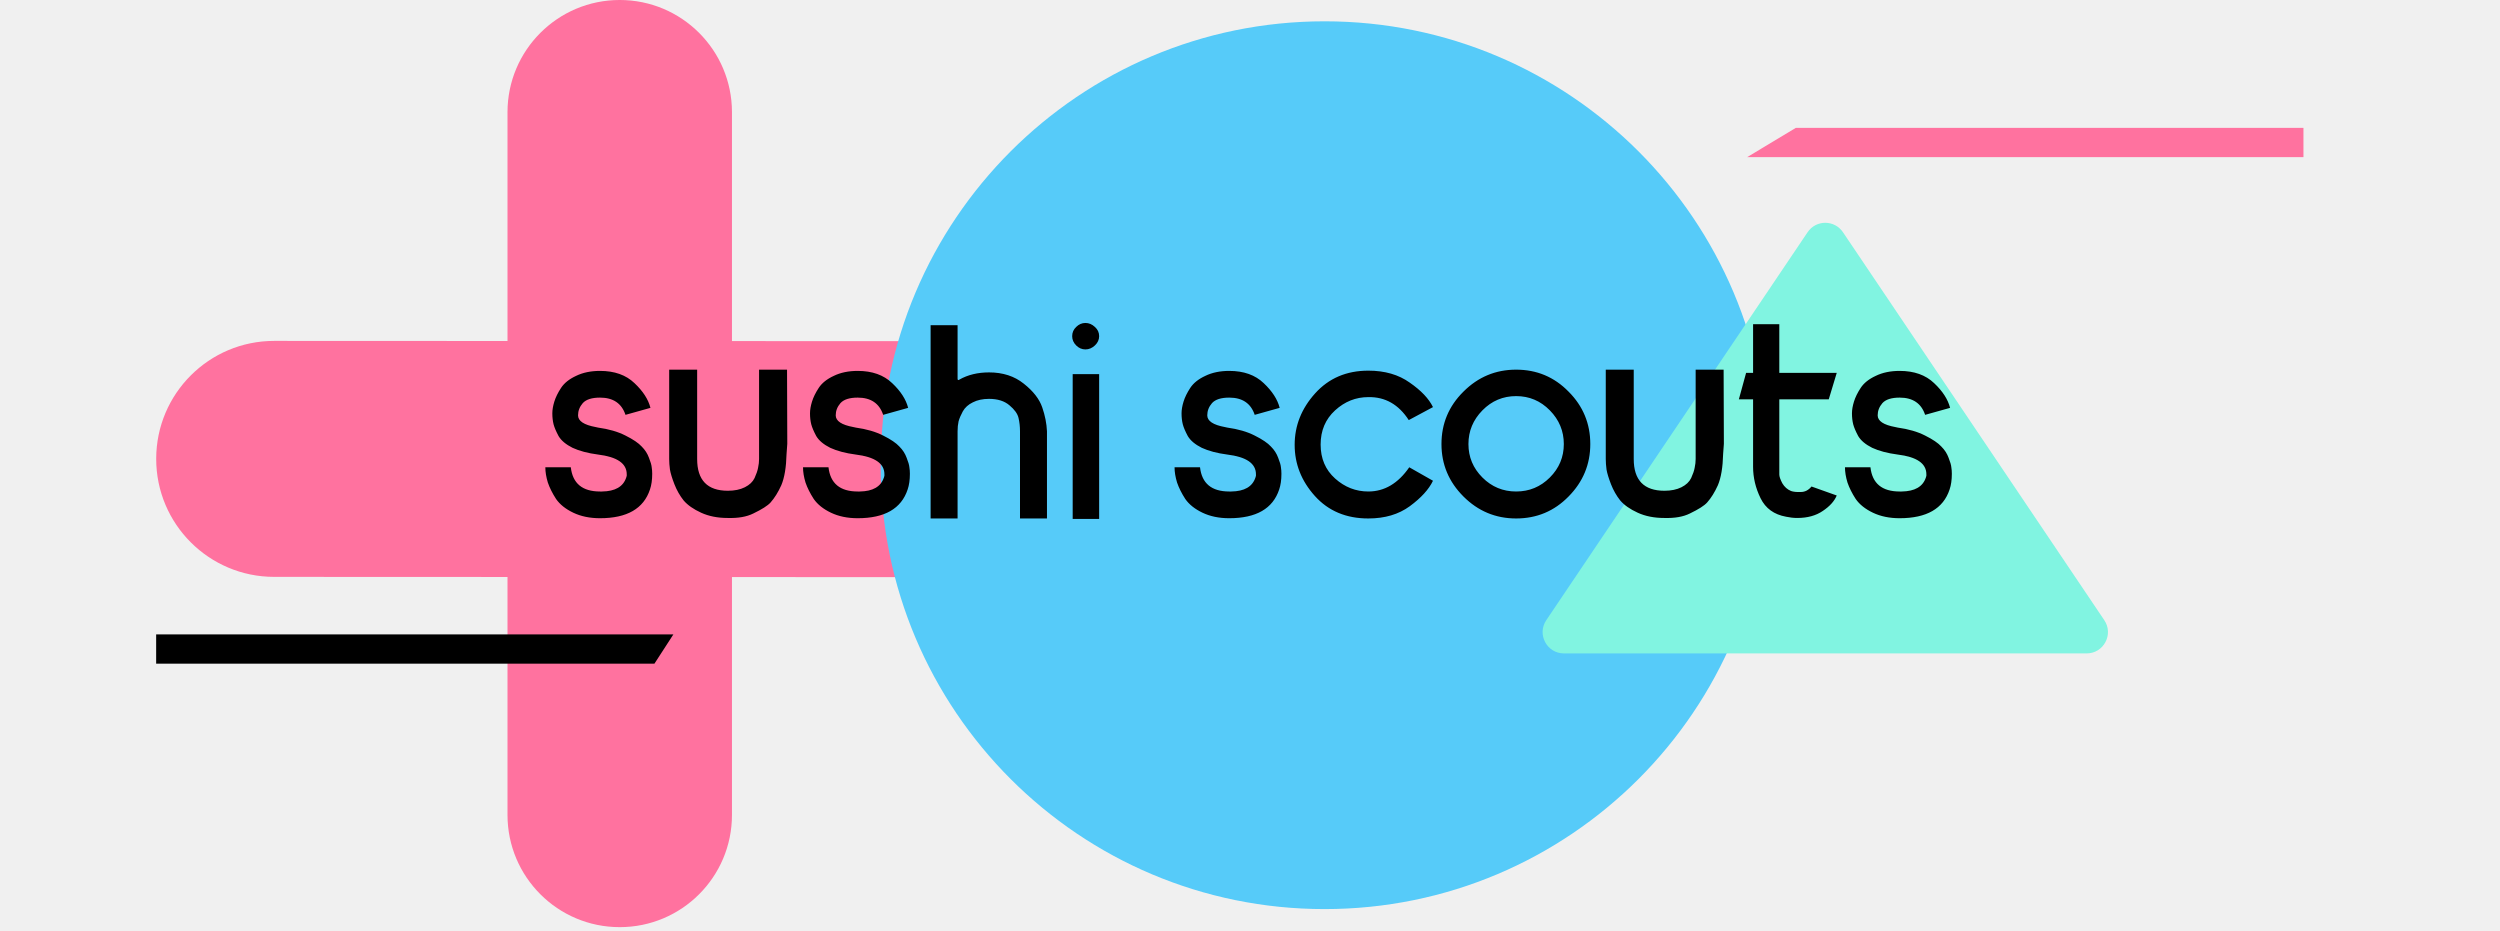
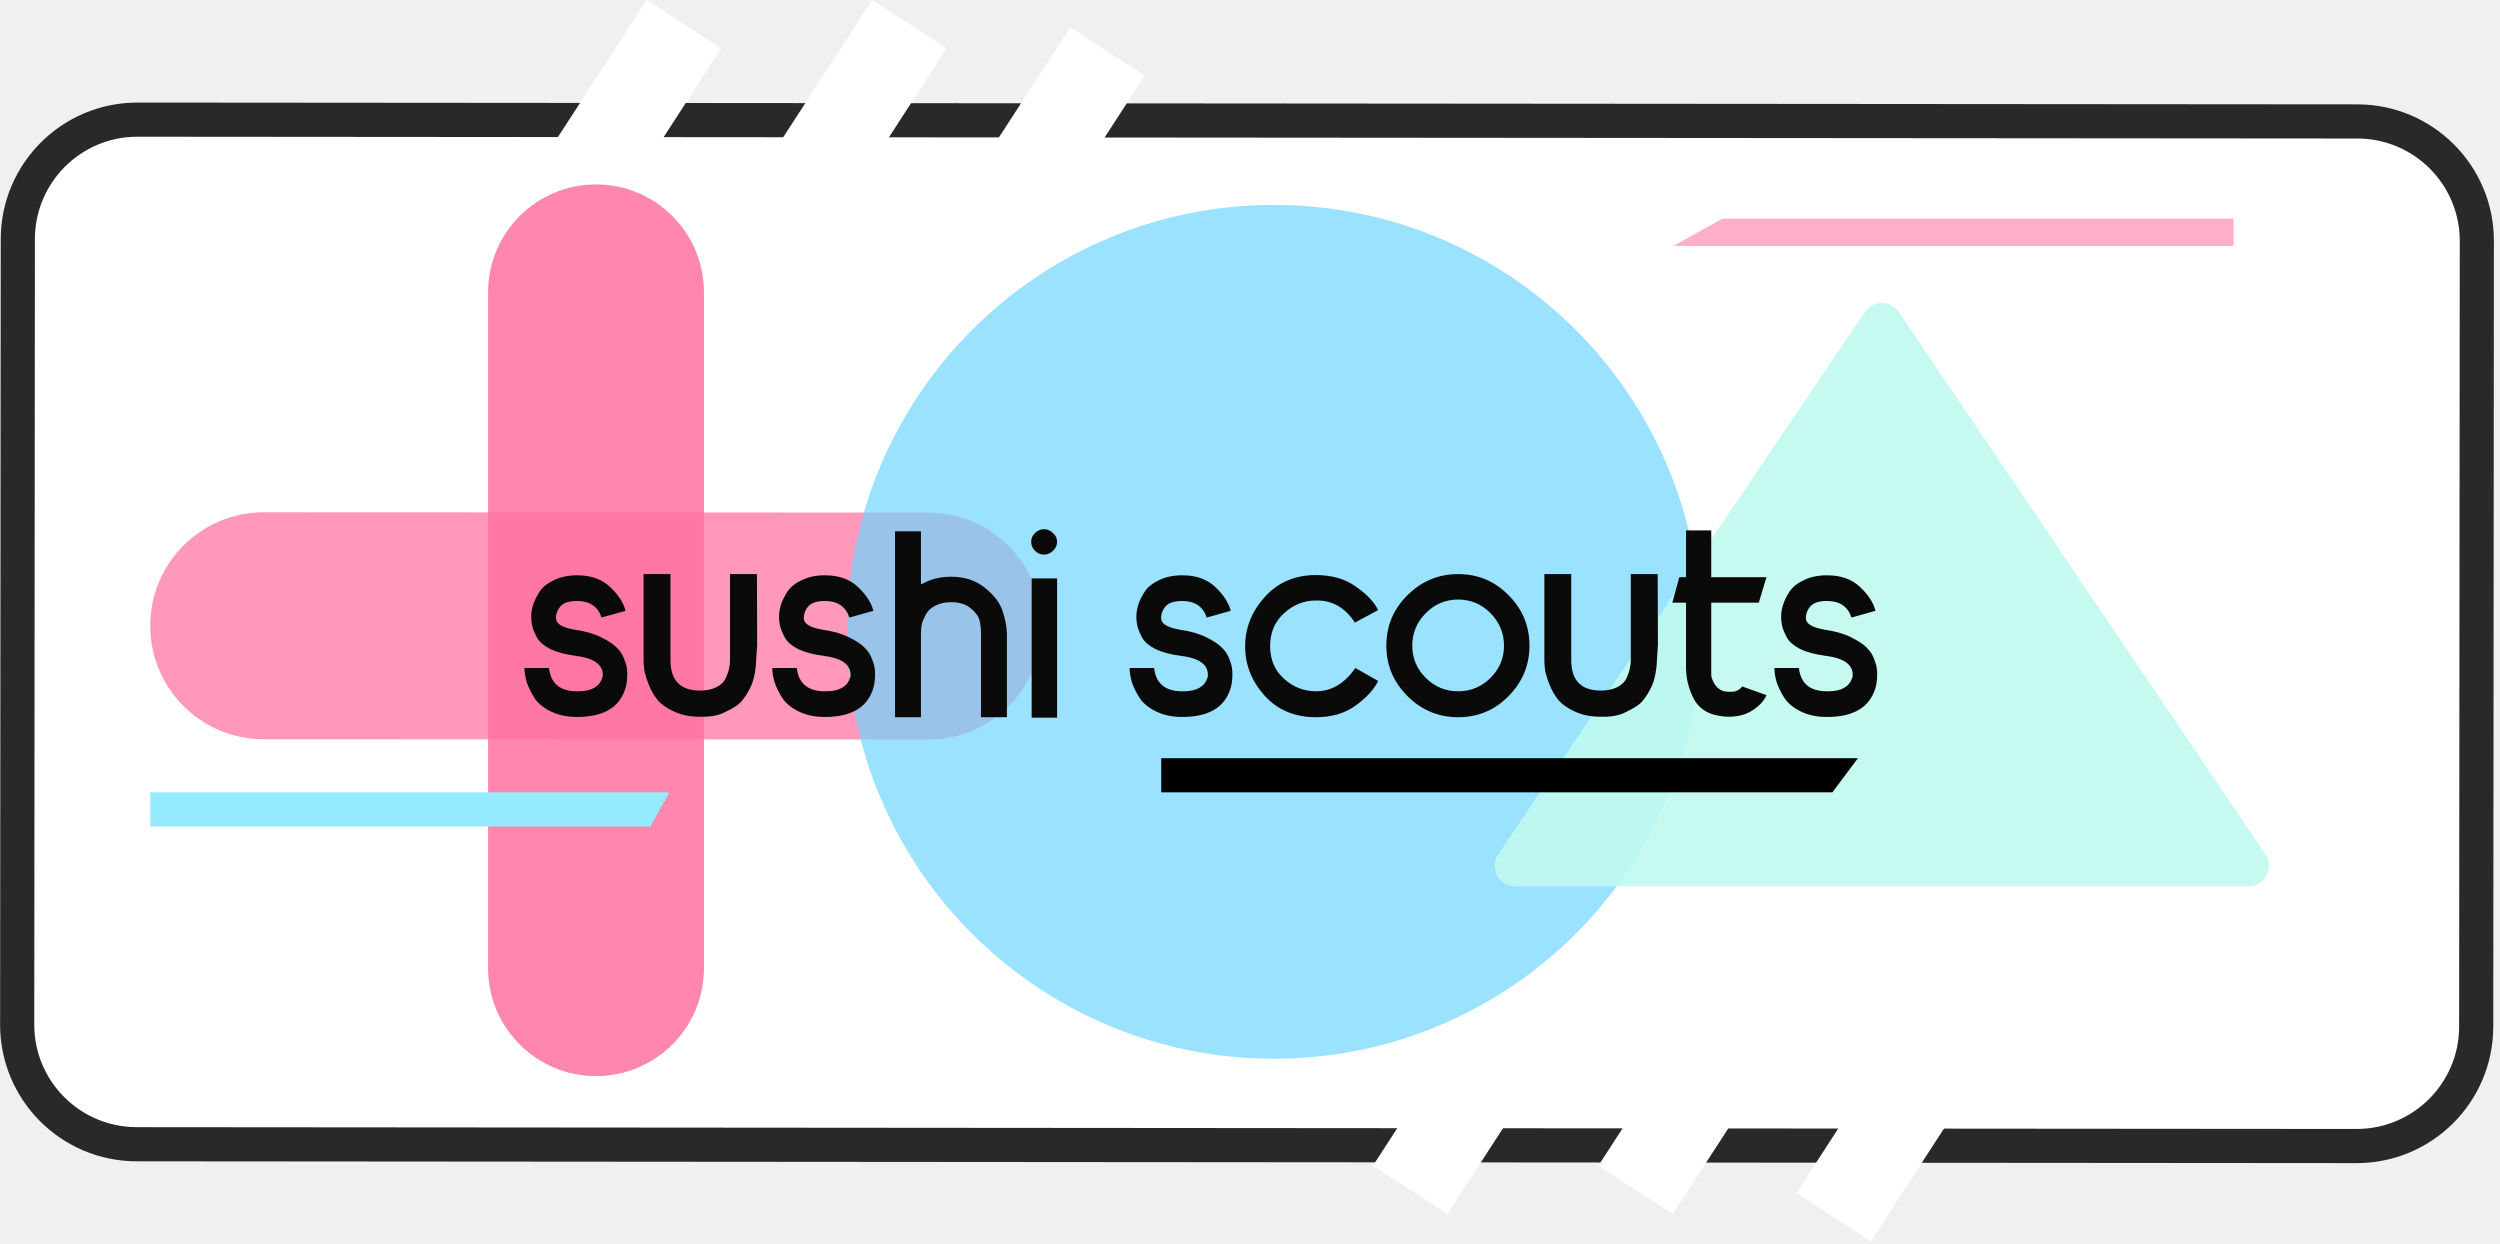
- <svg xmlns="http://www.w3.org/2000/svg" width="352" height="131" viewBox="0 0 352 131" fill="none">
-   <rect width="33.227" height="130.529" rx="16.613" transform="matrix(0.00041948 -1 1 0.00042091 21.9863 81.2178)" fill="#FF729F" />
-   <rect x="103.061" y="130.542" width="31.605" height="130.543" rx="15.803" transform="rotate(-180 103.061 130.542)" fill="#FF729F" />
-   <circle cx="186.5" cy="65.5" r="62.5" fill="#56CBF9" />
-   <path d="M254.512 32.694C255.701 30.929 258.299 30.929 259.488 32.694L296.286 87.324C297.628 89.317 296.2 92 293.797 92H220.203C217.8 92 216.372 89.317 217.714 87.324L254.512 32.694Z" fill="#81F4E1" />
-   <path d="M21.986 89.319H94.815L92.146 93.441H21.986V89.319Z" fill="black" />
-   <path d="M324.326 22.123L246 22.123L252.854 18L324.326 18V22.123Z" fill="#FF729F" />
-   <path d="M84.483 52.223C86.522 52.223 88.139 52.797 89.334 53.945C90.53 55.07 91.28 56.23 91.584 57.426L88.069 58.41C87.53 56.793 86.334 55.984 84.483 55.984C83.334 55.984 82.526 56.242 82.057 56.758C81.612 57.273 81.389 57.848 81.389 58.48C81.389 59.277 82.221 59.828 83.885 60.133L84.202 60.203C85.725 60.414 87.014 60.789 88.069 61.328C89.147 61.867 89.909 62.383 90.354 62.875C90.823 63.344 91.162 63.871 91.374 64.457C91.608 65.043 91.737 65.488 91.76 65.793C91.807 66.074 91.831 66.379 91.831 66.707C91.831 67.574 91.725 68.312 91.514 68.922C90.624 71.617 88.28 72.965 84.483 72.965C83.053 72.965 81.799 72.707 80.721 72.191C79.643 71.676 78.834 71.031 78.295 70.258C77.78 69.461 77.393 68.688 77.135 67.938C76.901 67.164 76.784 66.449 76.784 65.793H80.37C80.627 68.066 81.999 69.203 84.483 69.203H84.764C86.616 69.18 87.752 68.523 88.174 67.234C88.221 67.117 88.245 67.035 88.245 66.988V66.777C88.245 65.254 86.897 64.328 84.202 64C82.772 63.812 81.577 63.496 80.616 63.051C79.678 62.582 79.022 62.031 78.647 61.398C78.295 60.742 78.061 60.191 77.944 59.746C77.827 59.277 77.768 58.762 77.768 58.199C77.768 57.707 77.862 57.156 78.049 56.547C78.237 55.938 78.553 55.293 78.999 54.613C79.444 53.934 80.147 53.371 81.108 52.926C82.069 52.457 83.194 52.223 84.483 52.223ZM94.221 64.633V52.047H98.159V64.633C98.159 67.609 99.6 69.098 102.483 69.098C103.42 69.098 104.217 68.934 104.873 68.606C105.53 68.277 105.987 67.844 106.245 67.305C106.502 66.742 106.666 66.262 106.737 65.863C106.83 65.441 106.877 65.031 106.877 64.633V52.047H110.815L110.85 62.488C110.827 62.887 110.791 63.367 110.745 63.93C110.698 65.805 110.452 67.269 110.006 68.324C109.561 69.309 109.057 70.117 108.495 70.75C108.096 71.195 107.288 71.711 106.069 72.297C105.131 72.766 103.924 72.977 102.448 72.93C101.041 72.93 99.799 72.684 98.721 72.191C97.643 71.699 96.823 71.125 96.26 70.469C95.721 69.789 95.287 69.027 94.959 68.184C94.631 67.34 94.42 66.648 94.327 66.109C94.256 65.57 94.221 65.078 94.221 64.633ZM120.764 52.223C122.803 52.223 124.42 52.797 125.616 53.945C126.811 55.07 127.561 56.23 127.866 57.426L124.35 58.41C123.811 56.793 122.616 55.984 120.764 55.984C119.616 55.984 118.807 56.242 118.338 56.758C117.893 57.273 117.67 57.848 117.67 58.48C117.67 59.277 118.502 59.828 120.166 60.133L120.483 60.203C122.006 60.414 123.295 60.789 124.35 61.328C125.428 61.867 126.19 62.383 126.635 62.875C127.104 63.344 127.444 63.871 127.655 64.457C127.889 65.043 128.018 65.488 128.041 65.793C128.088 66.074 128.112 66.379 128.112 66.707C128.112 67.574 128.006 68.312 127.795 68.922C126.905 71.617 124.561 72.965 120.764 72.965C119.334 72.965 118.08 72.707 117.002 72.191C115.924 71.676 115.116 71.031 114.577 70.258C114.061 69.461 113.674 68.688 113.416 67.938C113.182 67.164 113.065 66.449 113.065 65.793H116.651C116.909 68.066 118.28 69.203 120.764 69.203H121.045C122.897 69.18 124.034 68.523 124.455 67.234C124.502 67.117 124.526 67.035 124.526 66.988V66.777C124.526 65.254 123.178 64.328 120.483 64C119.053 63.812 117.858 63.496 116.897 63.051C115.959 62.582 115.303 62.031 114.928 61.398C114.577 60.742 114.342 60.191 114.225 59.746C114.108 59.277 114.049 58.762 114.049 58.199C114.049 57.707 114.143 57.156 114.33 56.547C114.518 55.938 114.834 55.293 115.28 54.613C115.725 53.934 116.428 53.371 117.389 52.926C118.35 52.457 119.475 52.223 120.764 52.223ZM131.03 73V45.789H134.827V53.312C134.827 53.523 134.909 53.57 135.073 53.453C136.268 52.773 137.663 52.434 139.256 52.434C141.202 52.434 142.83 52.961 144.143 54.016C145.479 55.07 146.346 56.184 146.745 57.355C147.143 58.504 147.366 59.629 147.413 60.73V73H143.616V60.73C143.616 60.051 143.545 59.418 143.405 58.832C143.264 58.246 142.842 57.66 142.139 57.074C141.436 56.465 140.475 56.16 139.256 56.16C138.366 56.16 137.604 56.324 136.971 56.652C136.338 56.957 135.87 57.379 135.565 57.918C135.284 58.434 135.084 58.902 134.967 59.324C134.873 59.746 134.827 60.215 134.827 60.73V73H131.03ZM154.163 46.035C154.561 46.387 154.76 46.82 154.76 47.336C154.76 47.828 154.561 48.262 154.163 48.637C153.764 49.012 153.319 49.199 152.827 49.199C152.334 49.199 151.901 49.012 151.526 48.637C151.151 48.262 150.963 47.828 150.963 47.336C150.963 46.82 151.151 46.387 151.526 46.035C151.901 45.66 152.334 45.473 152.827 45.473C153.319 45.473 153.764 45.66 154.163 46.035ZM154.76 52.68V73.07H151.034V52.68H154.76ZM173.077 52.223C175.116 52.223 176.733 52.797 177.928 53.945C179.123 55.07 179.873 56.23 180.178 57.426L176.663 58.41C176.123 56.793 174.928 55.984 173.077 55.984C171.928 55.984 171.12 56.242 170.651 56.758C170.205 57.273 169.983 57.848 169.983 58.48C169.983 59.277 170.815 59.828 172.479 60.133L172.795 60.203C174.319 60.414 175.608 60.789 176.663 61.328C177.741 61.867 178.502 62.383 178.948 62.875C179.416 63.344 179.756 63.871 179.967 64.457C180.202 65.043 180.33 65.488 180.354 65.793C180.401 66.074 180.424 66.379 180.424 66.707C180.424 67.574 180.319 68.312 180.108 68.922C179.217 71.617 176.873 72.965 173.077 72.965C171.647 72.965 170.393 72.707 169.315 72.191C168.237 71.676 167.428 71.031 166.889 70.258C166.373 69.461 165.987 68.688 165.729 67.938C165.495 67.164 165.377 66.449 165.377 65.793H168.963C169.221 68.066 170.592 69.203 173.077 69.203H173.358C175.209 69.18 176.346 68.523 176.768 67.234C176.815 67.117 176.838 67.035 176.838 66.988V66.777C176.838 65.254 175.491 64.328 172.795 64C171.366 63.812 170.17 63.496 169.209 63.051C168.272 62.582 167.616 62.031 167.241 61.398C166.889 60.742 166.655 60.191 166.538 59.746C166.42 59.277 166.362 58.762 166.362 58.199C166.362 57.707 166.455 57.156 166.643 56.547C166.83 55.938 167.147 55.293 167.592 54.613C168.038 53.934 168.741 53.371 169.702 52.926C170.663 52.457 171.788 52.223 173.077 52.223ZM201.764 67.691C201.178 68.91 200.088 70.106 198.495 71.277C196.924 72.426 194.979 73 192.659 73C189.541 73 187.034 71.945 185.135 69.836C183.237 67.727 182.288 65.324 182.288 62.629C182.288 59.934 183.248 57.52 185.17 55.387C187.092 53.254 189.588 52.188 192.659 52.188C194.979 52.188 196.924 52.75 198.495 53.875C200.088 54.977 201.178 56.125 201.764 57.32L198.354 59.148C196.924 56.945 195.026 55.867 192.659 55.914C190.901 55.914 189.342 56.535 187.983 57.777C186.623 59.02 185.944 60.625 185.944 62.594C185.944 64.562 186.623 66.156 187.983 67.375C189.342 68.594 190.901 69.203 192.659 69.203C194.932 69.203 196.854 68.066 198.424 65.793L201.764 67.691ZM220.854 55.141C222.893 57.18 223.913 59.641 223.913 62.523C223.913 65.383 222.893 67.844 220.854 69.906C218.838 71.969 216.377 73 213.471 73C210.588 73 208.116 71.969 206.053 69.906C203.991 67.844 202.959 65.383 202.959 62.523C202.959 59.641 203.991 57.18 206.053 55.141C208.116 53.078 210.588 52.047 213.471 52.047C216.377 52.047 218.838 53.078 220.854 55.141ZM208.725 67.234C210.038 68.547 211.62 69.203 213.471 69.203C215.323 69.203 216.905 68.547 218.217 67.234C219.53 65.922 220.186 64.352 220.186 62.523C220.186 60.695 219.53 59.113 218.217 57.777C216.905 56.441 215.323 55.773 213.471 55.773C211.62 55.773 210.038 56.441 208.725 57.777C207.413 59.113 206.756 60.695 206.756 62.523C206.756 64.352 207.413 65.922 208.725 67.234ZM226.092 64.633V52.047H230.03V64.633C230.03 67.609 231.471 69.098 234.354 69.098C235.291 69.098 236.088 68.934 236.745 68.606C237.401 68.277 237.858 67.844 238.116 67.305C238.373 66.742 238.538 66.262 238.608 65.863C238.702 65.441 238.748 65.031 238.748 64.633V52.047H242.686L242.721 62.488C242.698 62.887 242.663 63.367 242.616 63.93C242.569 65.805 242.323 67.269 241.877 68.324C241.432 69.309 240.928 70.117 240.366 70.75C239.967 71.195 239.159 71.711 237.94 72.297C237.002 72.766 235.795 72.977 234.319 72.93C232.913 72.93 231.67 72.684 230.592 72.191C229.514 71.699 228.694 71.125 228.131 70.469C227.592 69.789 227.159 69.027 226.83 68.184C226.502 67.34 226.291 66.648 226.198 66.109C226.127 65.57 226.092 65.078 226.092 64.633ZM246.834 65.723V45.648H250.526V66.812C250.526 67.094 250.666 67.504 250.948 68.043C251.252 68.559 251.663 68.922 252.178 69.133C252.506 69.25 252.963 69.297 253.549 69.273C254.135 69.273 254.639 69.016 255.061 68.5L258.612 69.766C258.284 70.562 257.627 71.289 256.643 71.945C255.682 72.602 254.487 72.93 253.057 72.93C252.541 72.93 252.014 72.871 251.475 72.754C249.788 72.449 248.592 71.582 247.889 70.152C247.186 68.723 246.834 67.246 246.834 65.723ZM250.526 56.23V52.504H258.612L257.487 56.23H250.526ZM244.83 56.23L245.85 52.504H246.834V56.23H244.83ZM267.471 52.223C269.51 52.223 271.127 52.797 272.323 53.945C273.518 55.07 274.268 56.23 274.573 57.426L271.057 58.41C270.518 56.793 269.323 55.984 267.471 55.984C266.323 55.984 265.514 56.242 265.045 56.758C264.6 57.273 264.377 57.848 264.377 58.48C264.377 59.277 265.209 59.828 266.873 60.133L267.19 60.203C268.713 60.414 270.002 60.789 271.057 61.328C272.135 61.867 272.897 62.383 273.342 62.875C273.811 63.344 274.151 63.871 274.362 64.457C274.596 65.043 274.725 65.488 274.748 65.793C274.795 66.074 274.819 66.379 274.819 66.707C274.819 67.574 274.713 68.312 274.502 68.922C273.612 71.617 271.268 72.965 267.471 72.965C266.041 72.965 264.788 72.707 263.709 72.191C262.631 71.676 261.823 71.031 261.284 70.258C260.768 69.461 260.381 68.688 260.123 67.938C259.889 67.164 259.772 66.449 259.772 65.793H263.358C263.616 68.066 264.987 69.203 267.471 69.203H267.752C269.604 69.18 270.741 68.523 271.163 67.234C271.209 67.117 271.233 67.035 271.233 66.988V66.777C271.233 65.254 269.885 64.328 267.19 64C265.76 63.812 264.565 63.496 263.604 63.051C262.666 62.582 262.01 62.031 261.635 61.398C261.284 60.742 261.049 60.191 260.932 59.746C260.815 59.277 260.756 58.762 260.756 58.199C260.756 57.707 260.85 57.156 261.038 56.547C261.225 55.938 261.541 55.293 261.987 54.613C262.432 53.934 263.135 53.371 264.096 52.926C265.057 52.457 266.182 52.223 267.471 52.223Z" fill="black" />
+ <svg xmlns="http://www.w3.org/2000/svg" width="366" height="182" viewBox="0 0 366 182" fill="none">
+   <path d="M2.61 35.002C2.618 25.337 10.459 17.508 20.124 17.516L345.123 17.78C354.788 17.788 362.617 25.63 362.609 35.294L362.515 150.295C362.507 159.96 354.666 167.788 345.001 167.78L20.002 167.516C10.337 167.508 2.508 159.667 2.516 150.002L2.61 35.002Z" fill="white" stroke="#292929" stroke-width="5" stroke-linejoin="round" />
+   <rect x="94.686" width="12.991" height="27" transform="rotate(32.9501 94.6855 0)" fill="white" />
+   <rect x="127.686" width="12.991" height="27" transform="rotate(32.9501 127.686 0)" fill="white" />
+   <rect x="156.686" y="4" width="12.991" height="27" transform="rotate(32.9501 156.686 4)" fill="white" />
+   <rect x="215.686" y="148" width="12.991" height="27" transform="rotate(32.9501 215.686 148)" fill="white" />
+   <rect x="248.686" y="148" width="12.991" height="27" transform="rotate(32.9501 248.686 148)" fill="white" />
+   <rect x="277.686" y="152" width="12.991" height="27" transform="rotate(32.9501 277.686 152)" fill="white" />
+   <rect width="33.227" height="130.529" rx="16.613" transform="matrix(0.00041948 -1 1 0.00042091 21.9863 108.218)" fill="#FF7FA8" fill-opacity="0.8" />
+   <rect x="103.061" y="157.542" width="31.605" height="130.543" rx="15.803" transform="rotate(-180 103.061 157.542)" fill="#FF729F" fill-opacity="0.85" />
+   <path d="M249 92.5C249 127.018 221.018 155 186.5 155C151.982 155 124 127.018 124 92.5C124 57.982 151.982 30 186.5 30C221.018 30 249 57.982 249 92.5Z" fill="#6FD6FF" fill-opacity="0.7" />
+   <path d="M273.015 45.676C274.204 43.917 276.796 43.917 277.985 45.676L331.659 125.07C333.006 127.062 331.578 129.75 329.173 129.75H221.827C219.422 129.75 217.994 127.062 219.341 125.07L273.015 45.676Z" fill="#C0FAF0" fill-opacity="0.9" />
+   <path d="M22 116H98L95.215 121H22V116Z" fill="#96EBFF" />
+   <path d="M327 36L245 36L252.175 32L327 32V36Z" fill="#FDAFC8" />
+   <path d="M170.5 111.5H271.002L268.011 115.5H170.5V111.5Z" fill="black" stroke="black" />
+   <path d="M84.483 84.223C86.522 84.223 88.139 84.797 89.334 85.945C90.53 87.07 91.28 88.231 91.584 89.426L88.069 90.41C87.53 88.793 86.334 87.984 84.483 87.984C83.334 87.984 82.526 88.242 82.057 88.758C81.612 89.273 81.389 89.848 81.389 90.481C81.389 91.277 82.221 91.828 83.885 92.133L84.202 92.203C85.725 92.414 87.014 92.789 88.069 93.328C89.147 93.867 89.909 94.383 90.354 94.875C90.823 95.344 91.162 95.871 91.374 96.457C91.608 97.043 91.737 97.488 91.76 97.793C91.807 98.074 91.831 98.379 91.831 98.707C91.831 99.574 91.725 100.312 91.514 100.922C90.624 103.617 88.28 104.965 84.483 104.965C83.053 104.965 81.799 104.707 80.721 104.191C79.643 103.676 78.834 103.031 78.295 102.258C77.78 101.461 77.393 100.688 77.135 99.938C76.901 99.164 76.784 98.449 76.784 97.793H80.37C80.627 100.066 81.999 101.203 84.483 101.203H84.764C86.616 101.18 87.752 100.523 88.174 99.234C88.221 99.117 88.245 99.035 88.245 98.988V98.777C88.245 97.254 86.897 96.328 84.202 96C82.772 95.812 81.577 95.496 80.616 95.051C79.678 94.582 79.022 94.031 78.647 93.398C78.295 92.742 78.061 92.191 77.944 91.746C77.827 91.277 77.768 90.762 77.768 90.199C77.768 89.707 77.862 89.156 78.049 88.547C78.237 87.938 78.553 87.293 78.999 86.613C79.444 85.934 80.147 85.371 81.108 84.926C82.069 84.457 83.194 84.223 84.483 84.223ZM94.221 96.633V84.047H98.159V96.633C98.159 99.609 99.6 101.098 102.483 101.098C103.42 101.098 104.217 100.934 104.873 100.605C105.53 100.277 105.987 99.844 106.245 99.305C106.502 98.742 106.666 98.262 106.737 97.863C106.83 97.441 106.877 97.031 106.877 96.633V84.047H110.815L110.85 94.488C110.827 94.887 110.791 95.367 110.745 95.93C110.698 97.805 110.452 99.269 110.006 100.324C109.561 101.309 109.057 102.117 108.495 102.75C108.096 103.195 107.288 103.711 106.069 104.297C105.131 104.766 103.924 104.977 102.448 104.93C101.041 104.93 99.799 104.684 98.721 104.191C97.643 103.699 96.823 103.125 96.26 102.469C95.721 101.789 95.287 101.027 94.959 100.184C94.631 99.34 94.42 98.648 94.327 98.109C94.256 97.57 94.221 97.078 94.221 96.633ZM120.764 84.223C122.803 84.223 124.42 84.797 125.616 85.945C126.811 87.07 127.561 88.231 127.866 89.426L124.35 90.41C123.811 88.793 122.616 87.984 120.764 87.984C119.616 87.984 118.807 88.242 118.338 88.758C117.893 89.273 117.67 89.848 117.67 90.481C117.67 91.277 118.502 91.828 120.166 92.133L120.483 92.203C122.006 92.414 123.295 92.789 124.35 93.328C125.428 93.867 126.19 94.383 126.635 94.875C127.104 95.344 127.444 95.871 127.655 96.457C127.889 97.043 128.018 97.488 128.041 97.793C128.088 98.074 128.112 98.379 128.112 98.707C128.112 99.574 128.006 100.312 127.795 100.922C126.905 103.617 124.561 104.965 120.764 104.965C119.334 104.965 118.08 104.707 117.002 104.191C115.924 103.676 115.116 103.031 114.577 102.258C114.061 101.461 113.674 100.688 113.416 99.938C113.182 99.164 113.065 98.449 113.065 97.793H116.651C116.909 100.066 118.28 101.203 120.764 101.203H121.045C122.897 101.18 124.034 100.523 124.455 99.234C124.502 99.117 124.526 99.035 124.526 98.988V98.777C124.526 97.254 123.178 96.328 120.483 96C119.053 95.812 117.858 95.496 116.897 95.051C115.959 94.582 115.303 94.031 114.928 93.398C114.577 92.742 114.342 92.191 114.225 91.746C114.108 91.277 114.049 90.762 114.049 90.199C114.049 89.707 114.143 89.156 114.33 88.547C114.518 87.938 114.834 87.293 115.28 86.613C115.725 85.934 116.428 85.371 117.389 84.926C118.35 84.457 119.475 84.223 120.764 84.223ZM131.03 105V77.789H134.827V85.312C134.827 85.523 134.909 85.57 135.073 85.453C136.268 84.773 137.663 84.434 139.256 84.434C141.202 84.434 142.83 84.961 144.143 86.016C145.479 87.07 146.346 88.184 146.745 89.356C147.143 90.504 147.366 91.629 147.413 92.731V105H143.616V92.731C143.616 92.051 143.545 91.418 143.405 90.832C143.264 90.246 142.842 89.66 142.139 89.074C141.436 88.465 140.475 88.16 139.256 88.16C138.366 88.16 137.604 88.324 136.971 88.652C136.338 88.957 135.87 89.379 135.565 89.918C135.284 90.434 135.084 90.902 134.967 91.324C134.873 91.746 134.827 92.215 134.827 92.731V105H131.03ZM154.163 78.035C154.561 78.387 154.76 78.82 154.76 79.336C154.76 79.828 154.561 80.262 154.163 80.637C153.764 81.012 153.319 81.199 152.827 81.199C152.334 81.199 151.901 81.012 151.526 80.637C151.151 80.262 150.963 79.828 150.963 79.336C150.963 78.82 151.151 78.387 151.526 78.035C151.901 77.66 152.334 77.473 152.827 77.473C153.319 77.473 153.764 77.66 154.163 78.035ZM154.76 84.68V105.07H151.034V84.68H154.76ZM173.077 84.223C175.116 84.223 176.733 84.797 177.928 85.945C179.123 87.07 179.873 88.231 180.178 89.426L176.663 90.41C176.123 88.793 174.928 87.984 173.077 87.984C171.928 87.984 171.12 88.242 170.651 88.758C170.205 89.273 169.983 89.848 169.983 90.481C169.983 91.277 170.815 91.828 172.479 92.133L172.795 92.203C174.319 92.414 175.608 92.789 176.663 93.328C177.741 93.867 178.502 94.383 178.948 94.875C179.416 95.344 179.756 95.871 179.967 96.457C180.202 97.043 180.33 97.488 180.354 97.793C180.401 98.074 180.424 98.379 180.424 98.707C180.424 99.574 180.319 100.312 180.108 100.922C179.217 103.617 176.873 104.965 173.077 104.965C171.647 104.965 170.393 104.707 169.315 104.191C168.237 103.676 167.428 103.031 166.889 102.258C166.373 101.461 165.987 100.688 165.729 99.938C165.495 99.164 165.377 98.449 165.377 97.793H168.963C169.221 100.066 170.592 101.203 173.077 101.203H173.358C175.209 101.18 176.346 100.523 176.768 99.234C176.815 99.117 176.838 99.035 176.838 98.988V98.777C176.838 97.254 175.491 96.328 172.795 96C171.366 95.812 170.17 95.496 169.209 95.051C168.272 94.582 167.616 94.031 167.241 93.398C166.889 92.742 166.655 92.191 166.538 91.746C166.42 91.277 166.362 90.762 166.362 90.199C166.362 89.707 166.455 89.156 166.643 88.547C166.83 87.938 167.147 87.293 167.592 86.613C168.038 85.934 168.741 85.371 169.702 84.926C170.663 84.457 171.788 84.223 173.077 84.223ZM201.764 99.691C201.178 100.91 200.088 102.105 198.495 103.277C196.924 104.426 194.979 105 192.659 105C189.541 105 187.034 103.945 185.135 101.836C183.237 99.727 182.288 97.324 182.288 94.629C182.288 91.934 183.248 89.519 185.17 87.387C187.092 85.254 189.588 84.188 192.659 84.188C194.979 84.188 196.924 84.75 198.495 85.875C200.088 86.977 201.178 88.125 201.764 89.32L198.354 91.148C196.924 88.945 195.026 87.867 192.659 87.914C190.901 87.914 189.342 88.535 187.983 89.777C186.623 91.019 185.944 92.625 185.944 94.594C185.944 96.562 186.623 98.156 187.983 99.375C189.342 100.594 190.901 101.203 192.659 101.203C194.932 101.203 196.854 100.066 198.424 97.793L201.764 99.691ZM220.854 87.141C222.893 89.18 223.913 91.641 223.913 94.523C223.913 97.383 222.893 99.844 220.854 101.906C218.838 103.969 216.377 105 213.471 105C210.588 105 208.116 103.969 206.053 101.906C203.991 99.844 202.959 97.383 202.959 94.523C202.959 91.641 203.991 89.18 206.053 87.141C208.116 85.078 210.588 84.047 213.471 84.047C216.377 84.047 218.838 85.078 220.854 87.141ZM208.725 99.234C210.038 100.547 211.62 101.203 213.471 101.203C215.323 101.203 216.905 100.547 218.217 99.234C219.53 97.922 220.186 96.352 220.186 94.523C220.186 92.695 219.53 91.113 218.217 89.777C216.905 88.441 215.323 87.773 213.471 87.773C211.62 87.773 210.038 88.441 208.725 89.777C207.413 91.113 206.756 92.695 206.756 94.523C206.756 96.352 207.413 97.922 208.725 99.234ZM226.092 96.633V84.047H230.03V96.633C230.03 99.609 231.471 101.098 234.354 101.098C235.291 101.098 236.088 100.934 236.745 100.605C237.401 100.277 237.858 99.844 238.116 99.305C238.373 98.742 238.538 98.262 238.608 97.863C238.702 97.441 238.748 97.031 238.748 96.633V84.047H242.686L242.721 94.488C242.698 94.887 242.663 95.367 242.616 95.93C242.569 97.805 242.323 99.269 241.877 100.324C241.432 101.309 240.928 102.117 240.366 102.75C239.967 103.195 239.159 103.711 237.94 104.297C237.002 104.766 235.795 104.977 234.319 104.93C232.913 104.93 231.67 104.684 230.592 104.191C229.514 103.699 228.694 103.125 228.131 102.469C227.592 101.789 227.159 101.027 226.83 100.184C226.502 99.34 226.291 98.648 226.198 98.109C226.127 97.57 226.092 97.078 226.092 96.633ZM246.834 97.723V77.648H250.526V98.812C250.526 99.094 250.666 99.504 250.948 100.043C251.252 100.559 251.663 100.922 252.178 101.133C252.506 101.25 252.963 101.297 253.549 101.273C254.135 101.273 254.639 101.016 255.061 100.5L258.612 101.766C258.284 102.562 257.627 103.289 256.643 103.945C255.682 104.602 254.487 104.93 253.057 104.93C252.541 104.93 252.014 104.871 251.475 104.754C249.788 104.449 248.592 103.582 247.889 102.152C247.186 100.723 246.834 99.246 246.834 97.723ZM250.526 88.231V84.504H258.612L257.487 88.231H250.526ZM244.83 88.231L245.85 84.504H246.834V88.231H244.83ZM267.471 84.223C269.51 84.223 271.127 84.797 272.323 85.945C273.518 87.07 274.268 88.231 274.573 89.426L271.057 90.41C270.518 88.793 269.323 87.984 267.471 87.984C266.323 87.984 265.514 88.242 265.045 88.758C264.6 89.273 264.377 89.848 264.377 90.481C264.377 91.277 265.209 91.828 266.873 92.133L267.19 92.203C268.713 92.414 270.002 92.789 271.057 93.328C272.135 93.867 272.897 94.383 273.342 94.875C273.811 95.344 274.151 95.871 274.362 96.457C274.596 97.043 274.725 97.488 274.748 97.793C274.795 98.074 274.819 98.379 274.819 98.707C274.819 99.574 274.713 100.312 274.502 100.922C273.612 103.617 271.268 104.965 267.471 104.965C266.041 104.965 264.788 104.707 263.709 104.191C262.631 103.676 261.823 103.031 261.284 102.258C260.768 101.461 260.381 100.688 260.123 99.938C259.889 99.164 259.772 98.449 259.772 97.793H263.358C263.616 100.066 264.987 101.203 267.471 101.203H267.752C269.604 101.18 270.741 100.523 271.163 99.234C271.209 99.117 271.233 99.035 271.233 98.988V98.777C271.233 97.254 269.885 96.328 267.19 96C265.76 95.812 264.565 95.496 263.604 95.051C262.666 94.582 262.01 94.031 261.635 93.398C261.284 92.742 261.049 92.191 260.932 91.746C260.815 91.277 260.756 90.762 260.756 90.199C260.756 89.707 260.85 89.156 261.038 88.547C261.225 87.938 261.541 87.293 261.987 86.613C262.432 85.934 263.135 85.371 264.096 84.926C265.057 84.457 266.182 84.223 267.471 84.223Z" fill="#0A0A0A" />
</svg>
